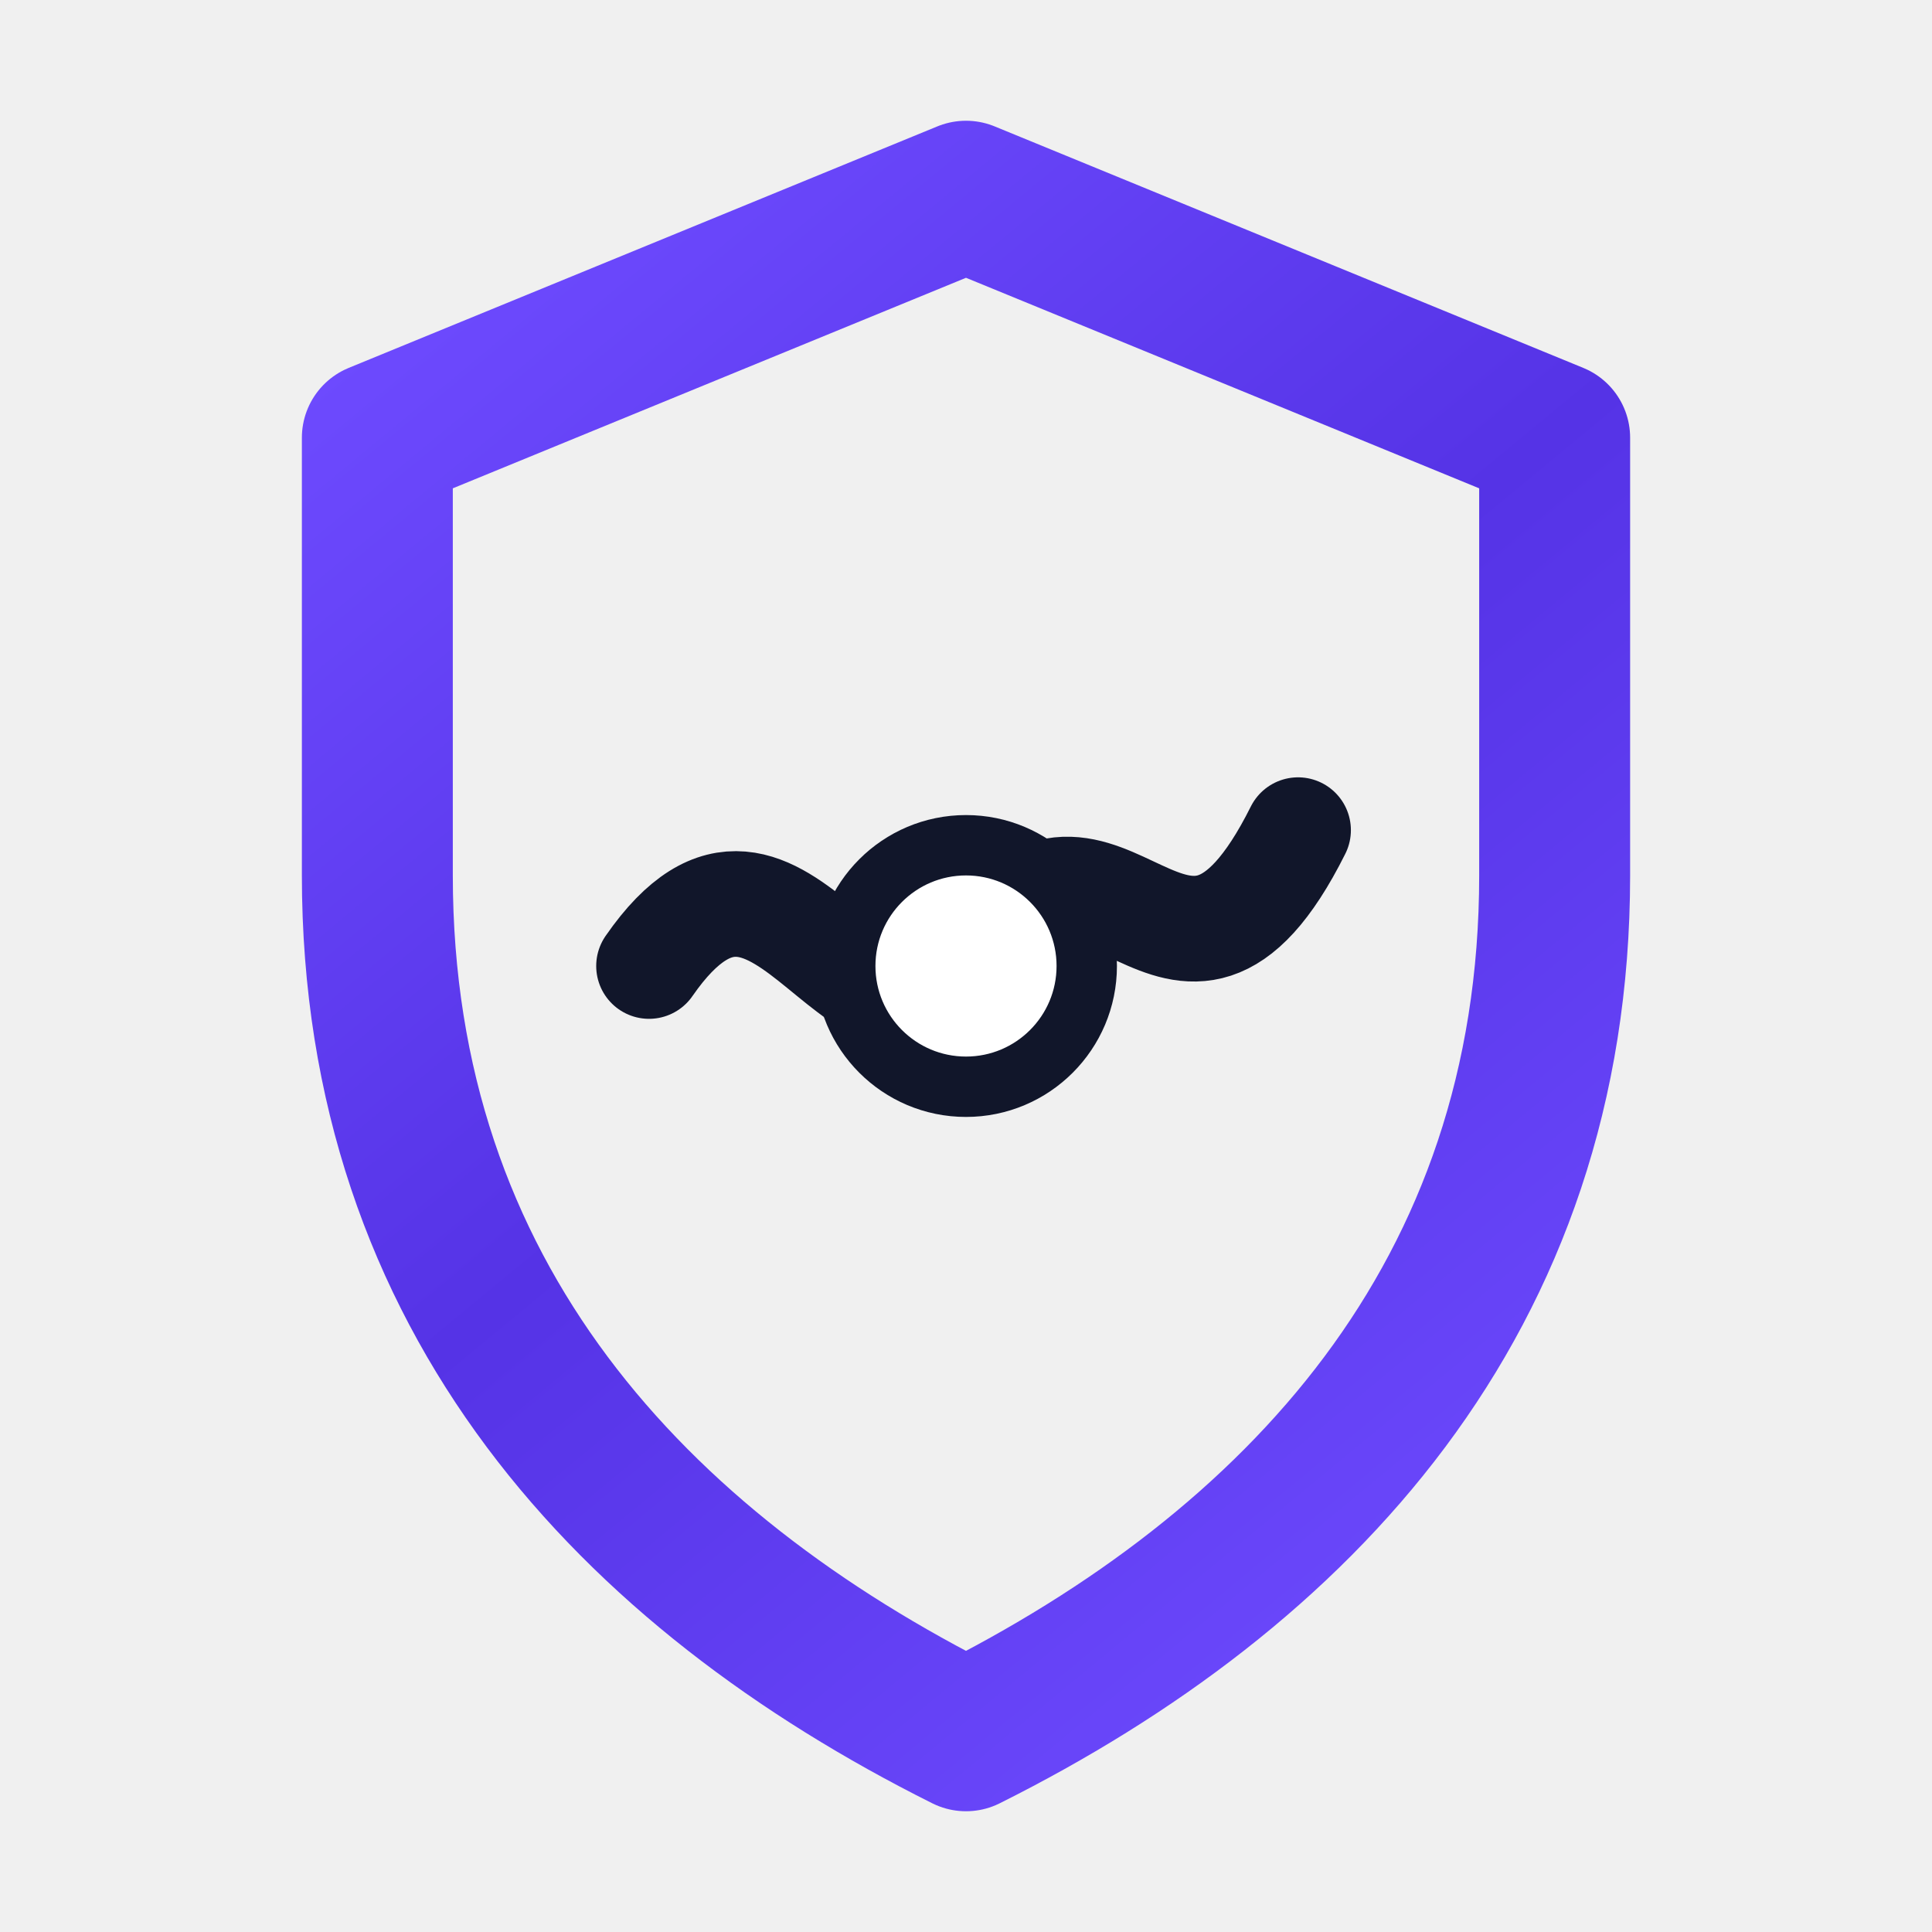
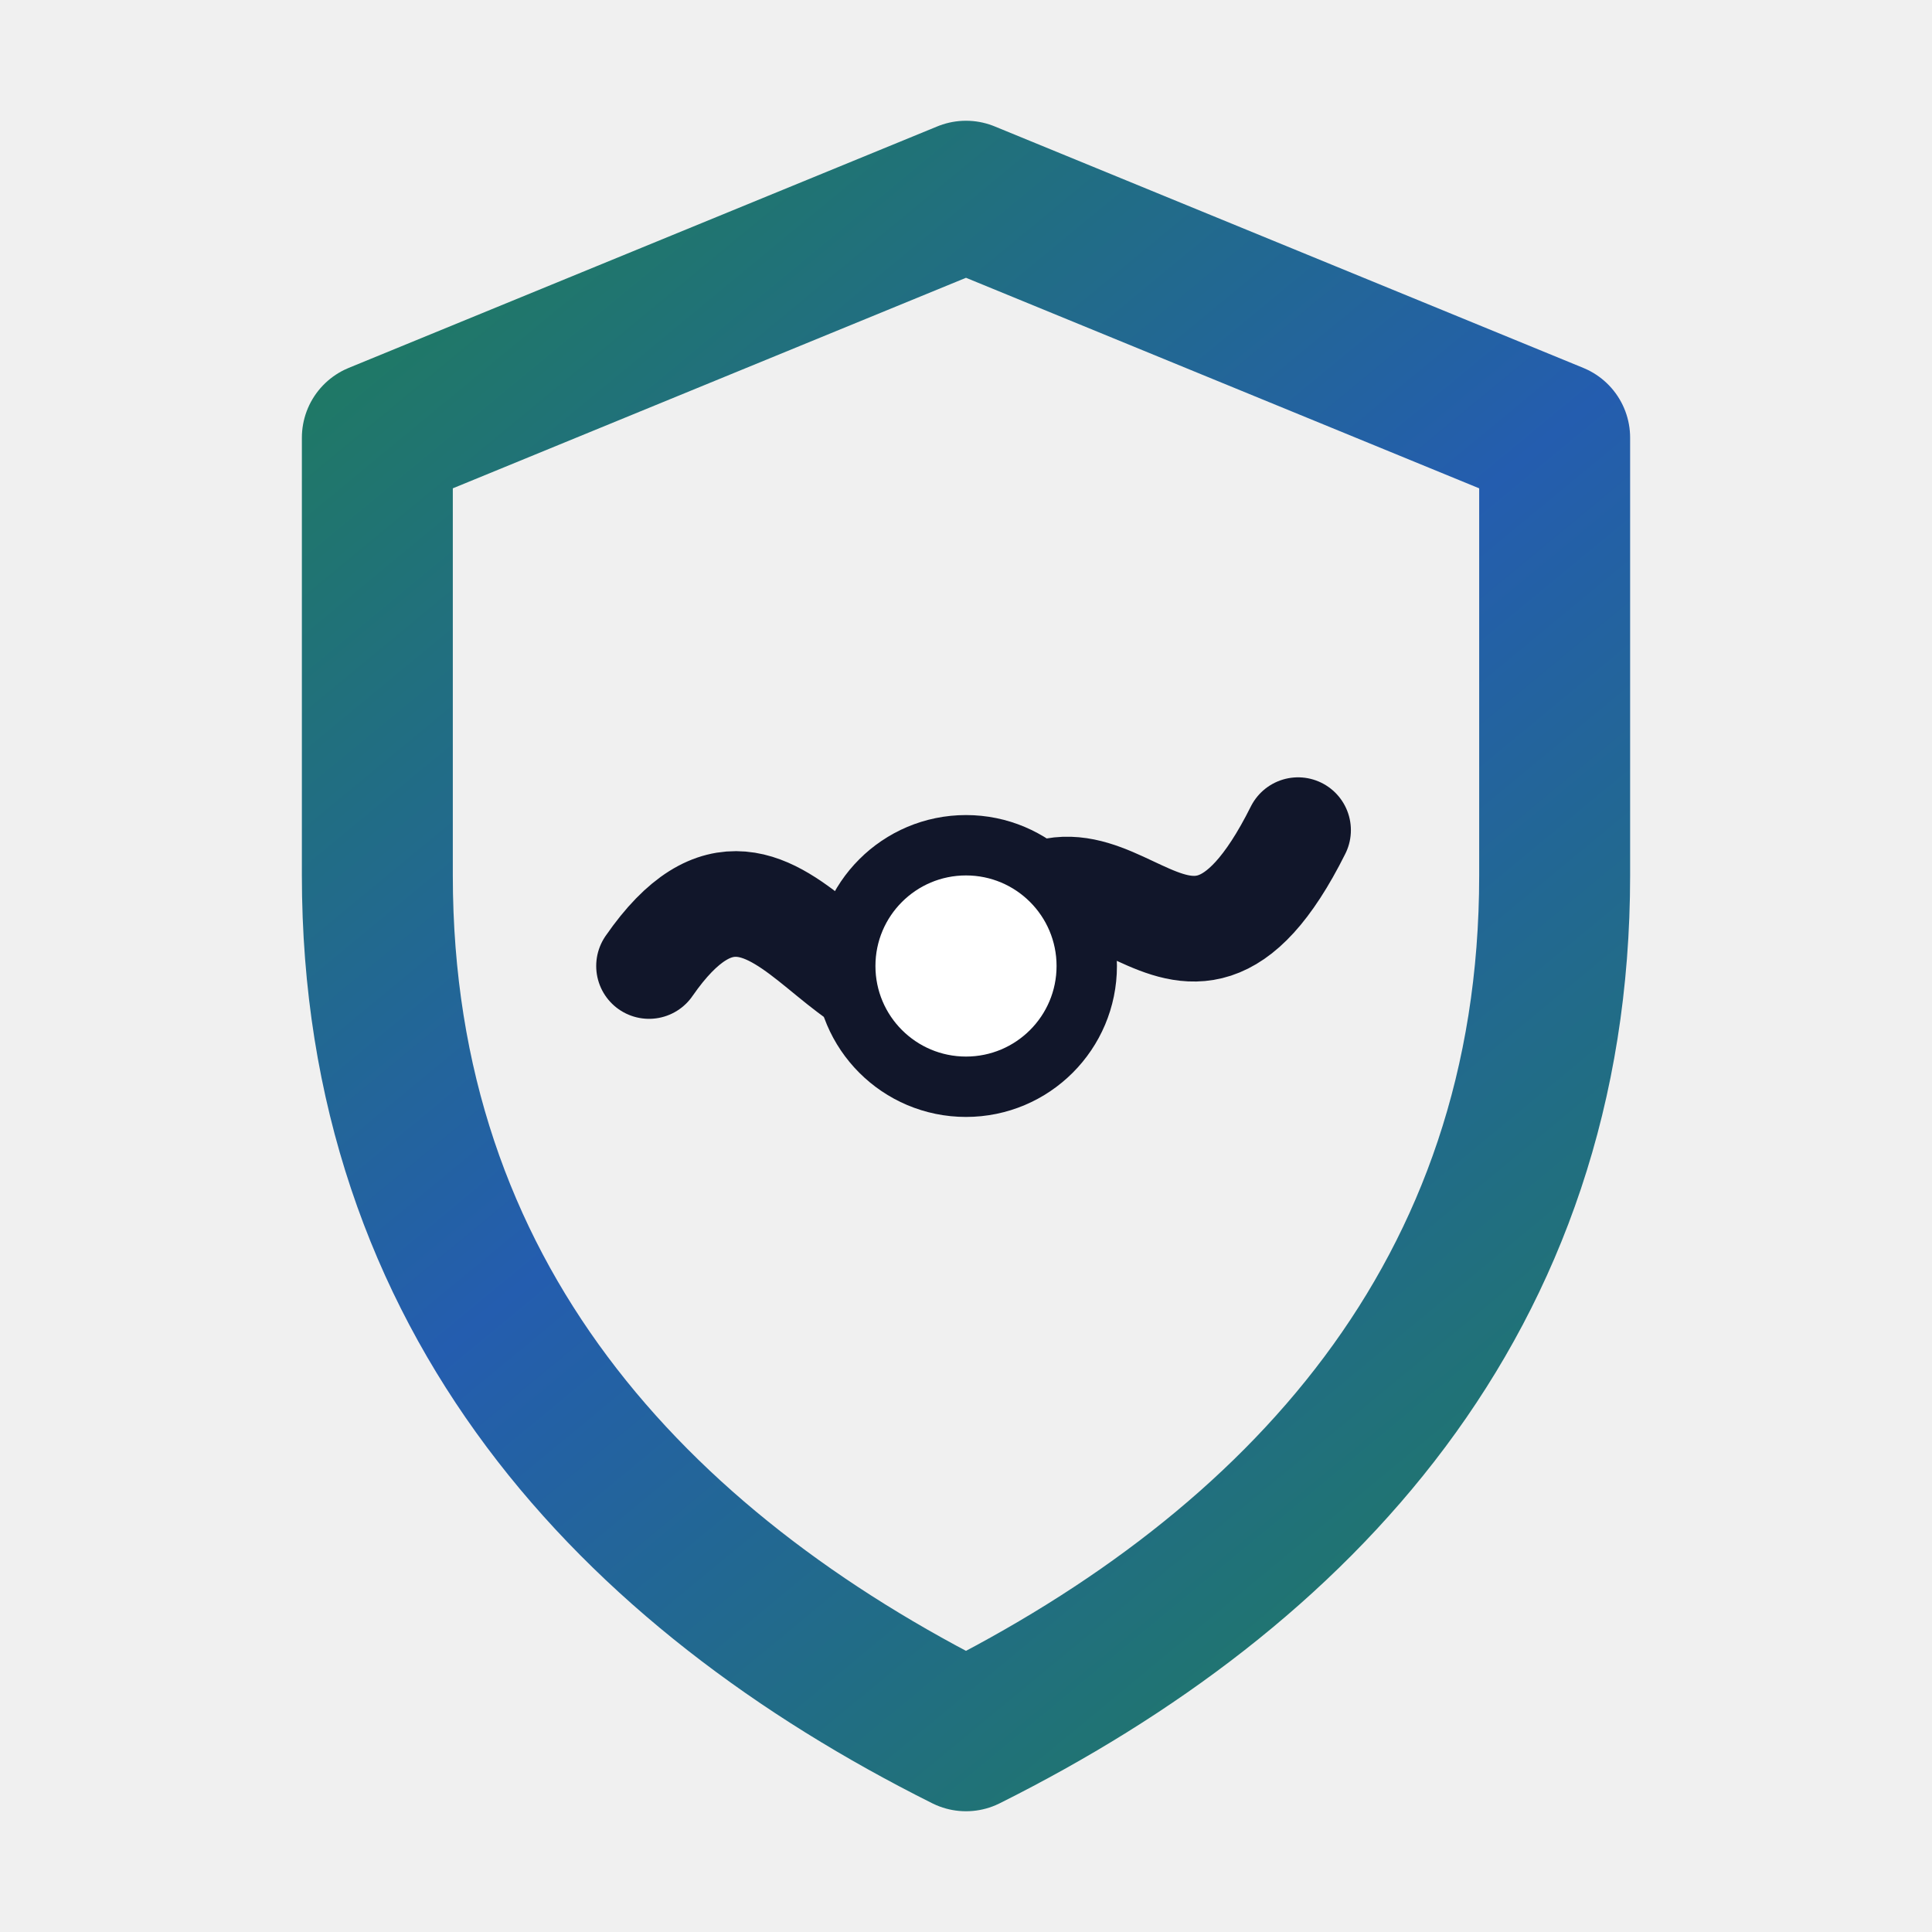
<svg xmlns="http://www.w3.org/2000/svg" viewBox="0 0 128 128" role="img" aria-label="SONARA administrator mark">
  <defs>
    <linearGradient id="a" x1="26" y1="18" x2="102" y2="110" gradientUnits="userSpaceOnUse">
-       <stop stop-color="#6E4BFF" />
-       <stop offset=".48" stop-color="#5533E6" />
-       <stop offset="1" stop-color="#6E4BFF" />
+       <stop stop-color="#1F7A62" />
+       <stop offset=".48" stop-color="#245DAF" />
+       <stop offset="1" stop-color="#1F7A62" />
    </linearGradient>
  </defs>
  <path d="M64 13 103 29v29c0 28-17 46-39 57-22-11-39-29-39-57V29z" fill="none" stroke="url(#a)" stroke-width="10" stroke-linejoin="round" />
  <path d="M43 64c9-13 14 10 22-1 8-12 13 8 21-8" fill="none" stroke="#11162A" stroke-width="7" stroke-linecap="round" />
  <circle cx="64" cy="64" r="8" fill="#fff" stroke="#11162A" stroke-width="4" />
</svg>
